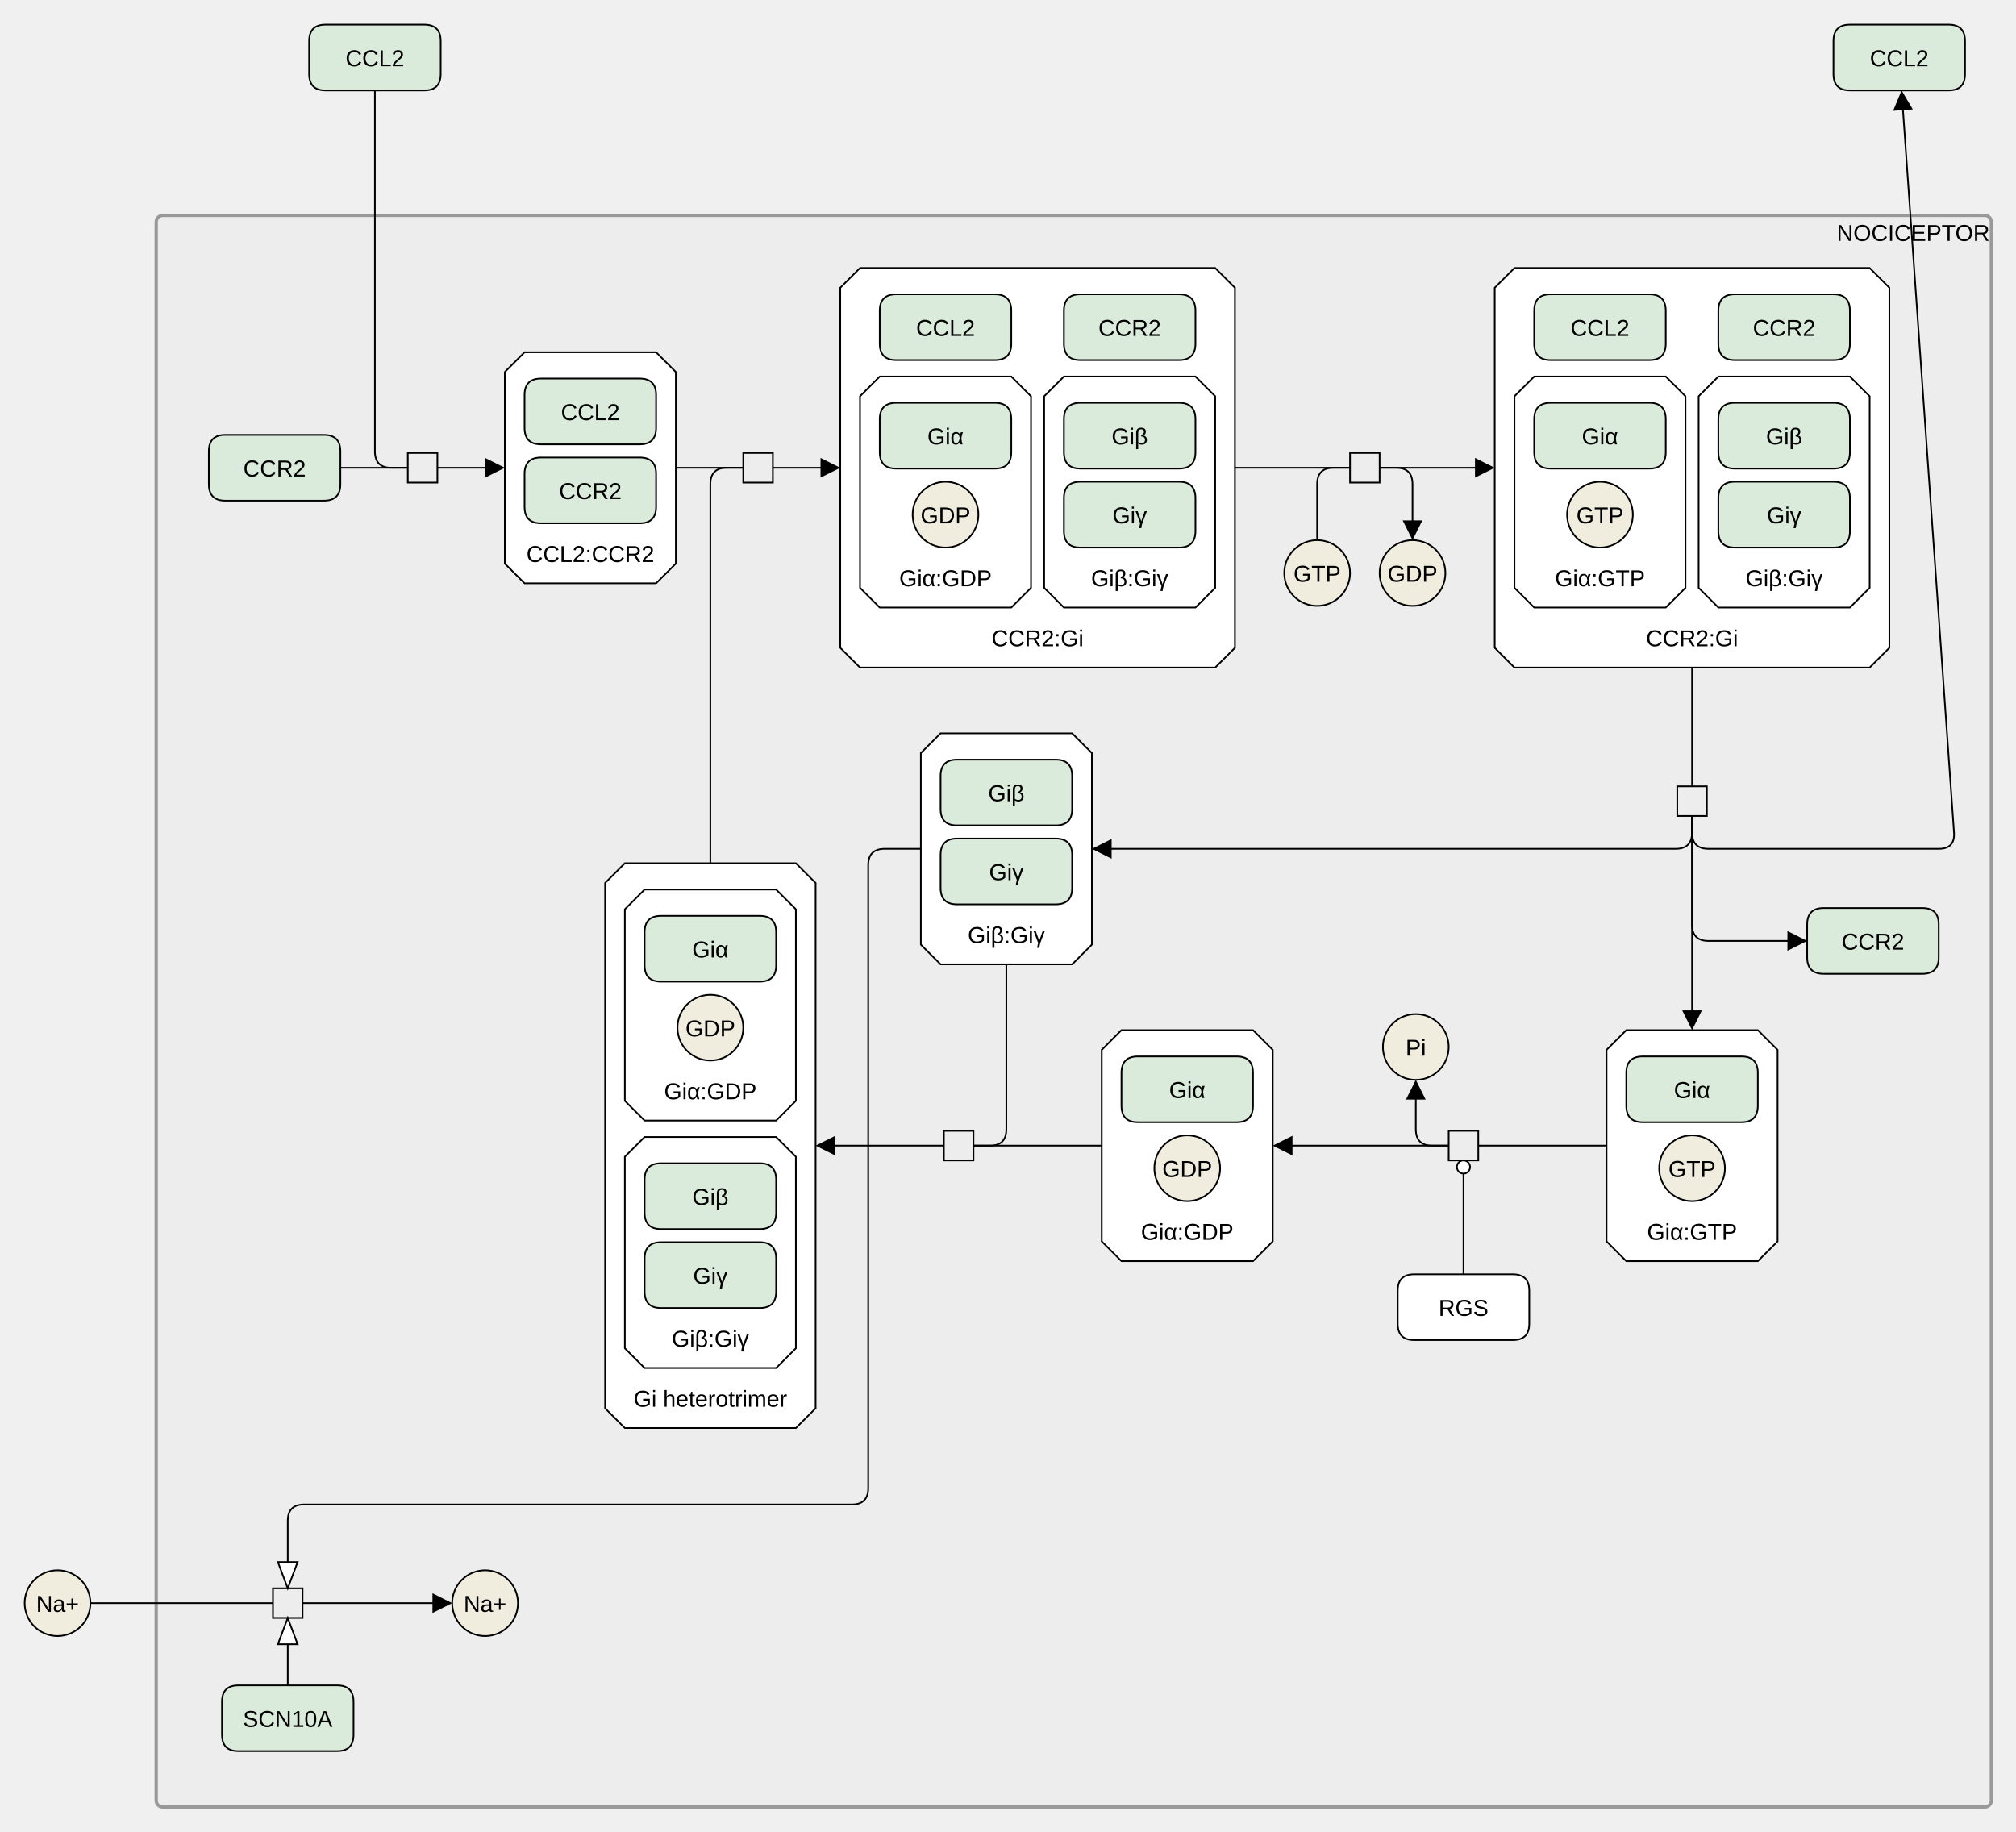
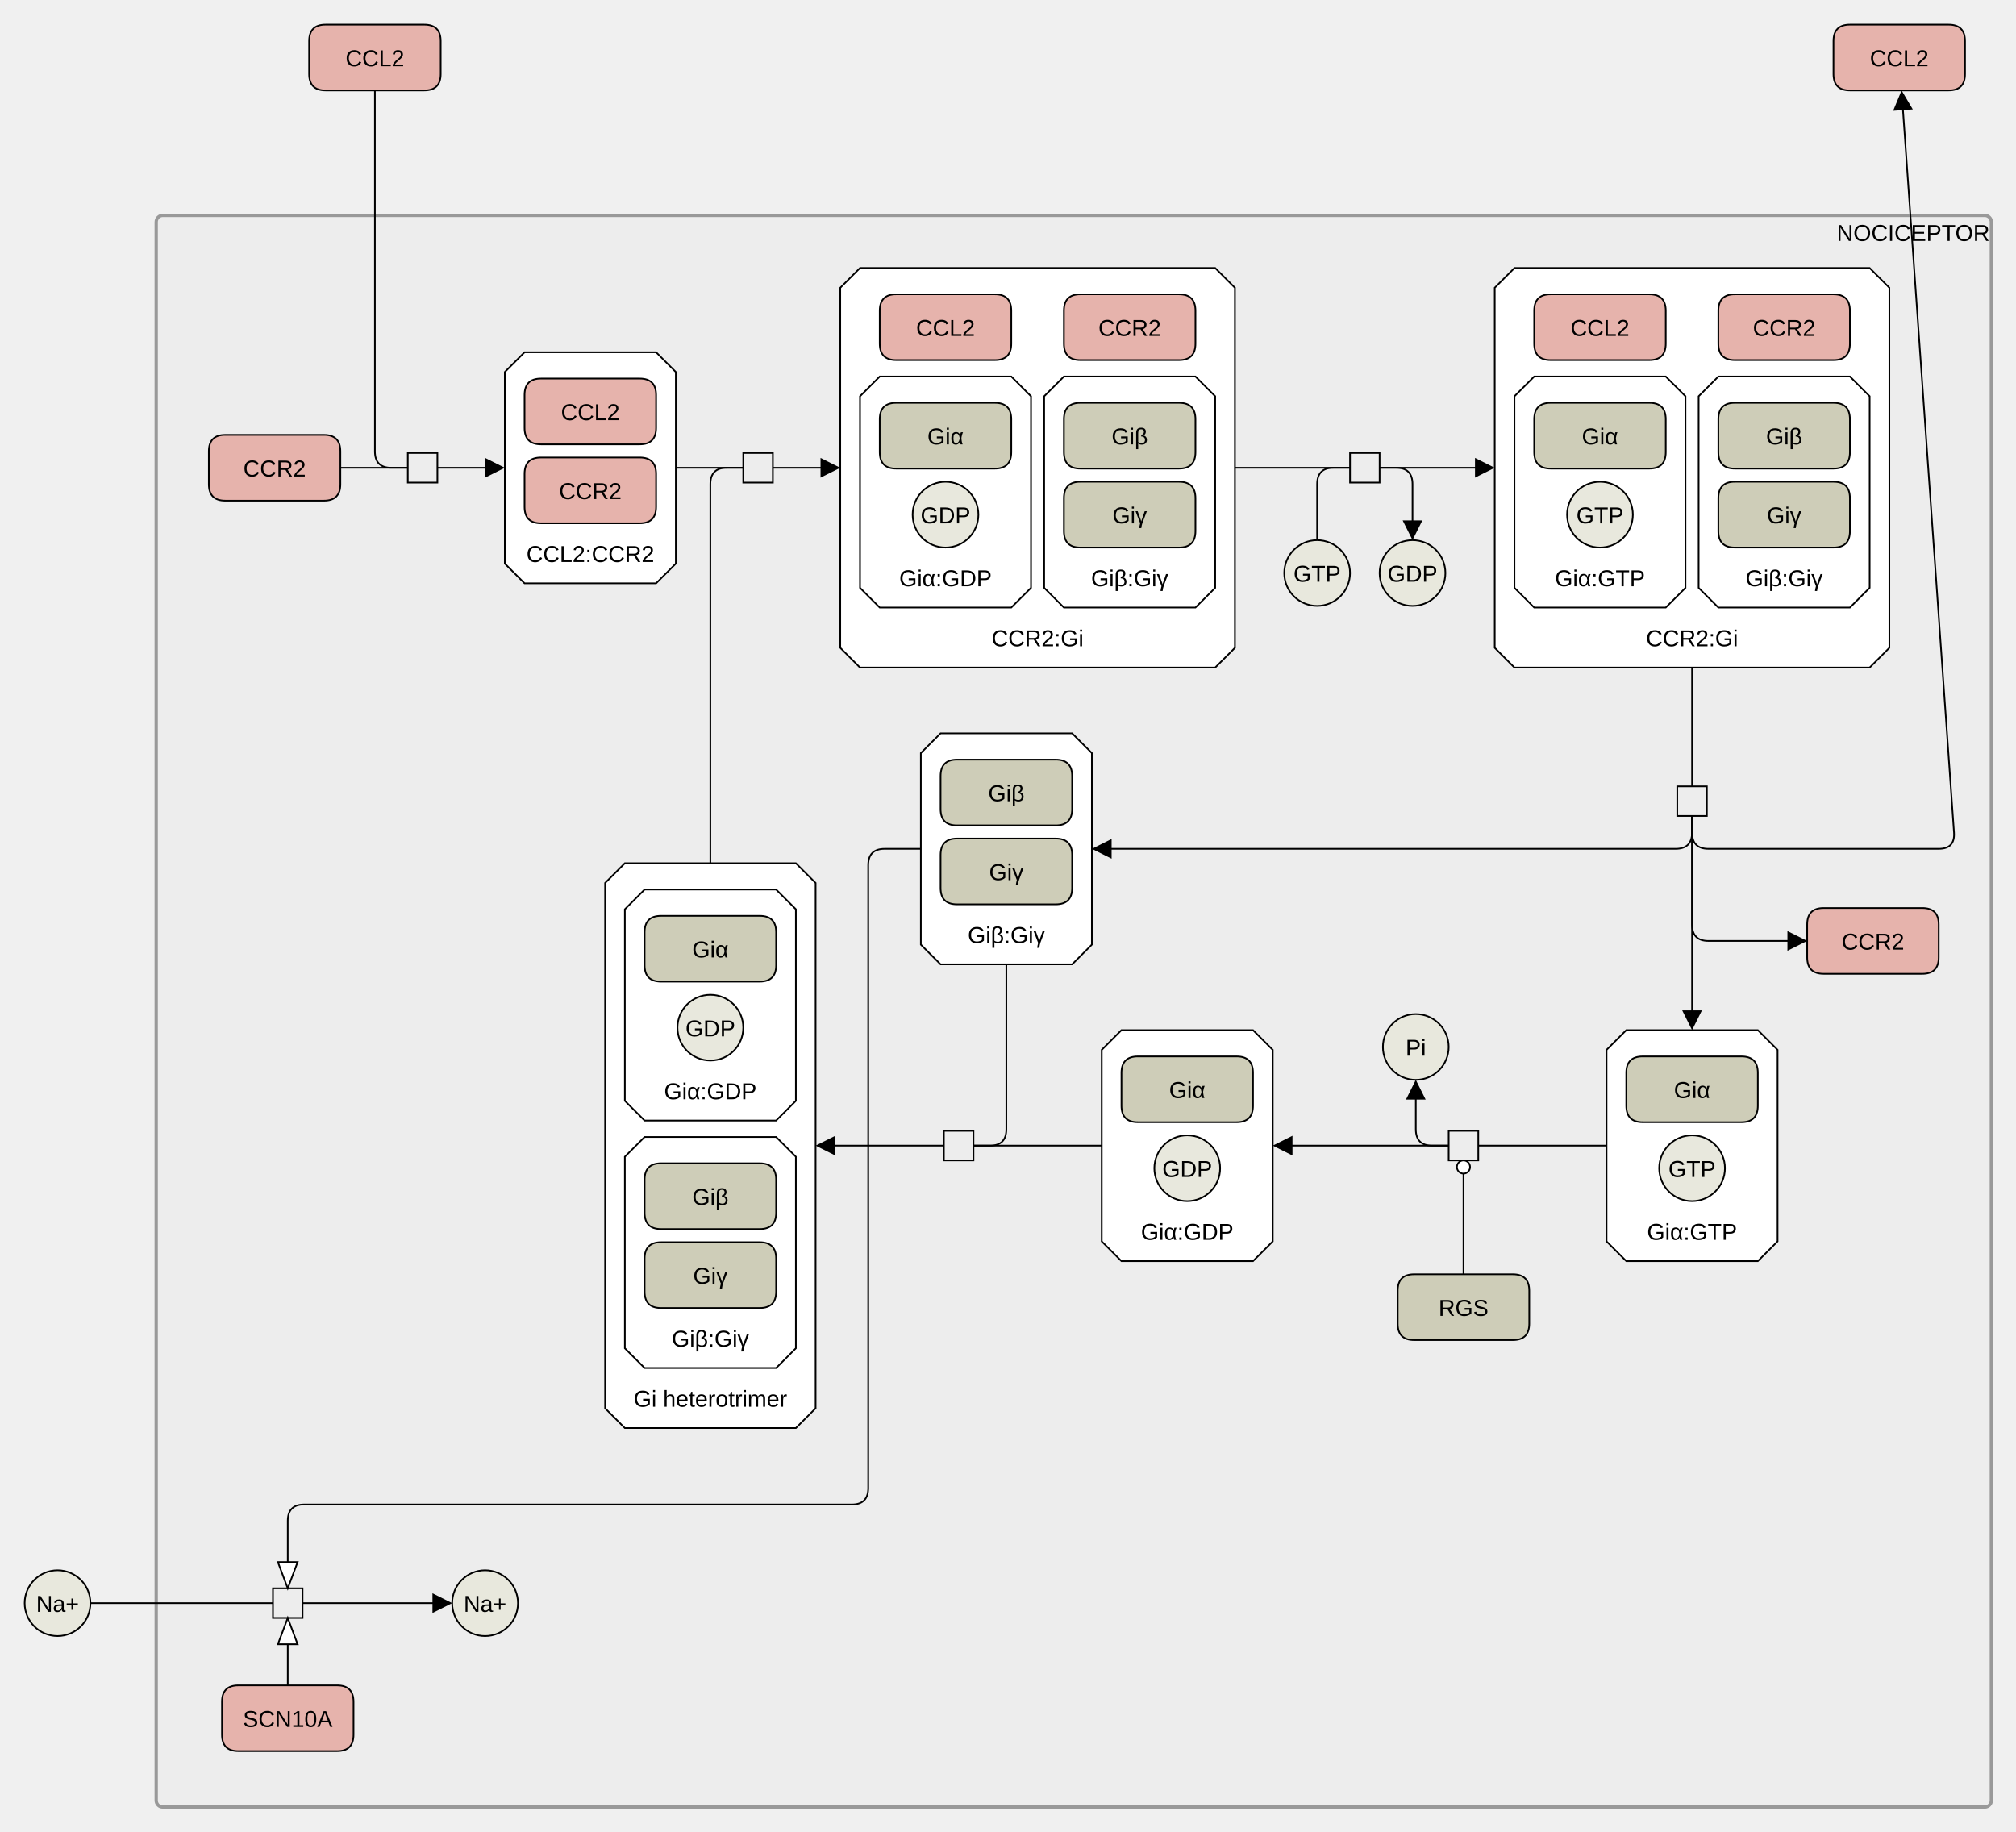
<svg xmlns="http://www.w3.org/2000/svg" width="1226" height="1114" viewBox="0 0 1226 1114" stroke-linecap="butt" stroke-miterlimit="10">
  <g transform="translate(55,-25)">
    <path d="M40 160 C40 157.791 41.791 156 44 156 L1152 156 C1154.209 156 1156 157.791 1156 160 L1156 1120 C1156 1122.209 1154.209 1124 1152 1124 L44 1124 C41.791 1124 40 1122.209 40 1120 Z" fill="#999999" fill-opacity="0.031" stroke="none" />
    <path d="M40 160 C40 157.791 41.791 156 44 156 L1152 156 C1154.209 156 1156 157.791 1156 160 L1156 1120 C1156 1122.209 1154.209 1124 1152 1124 L44 1124 C41.791 1124 40 1122.209 40 1120 Z" fill="none" stroke="#999999" stroke-width="2" />
    <text x="1108.5" y="171.541" text-anchor="middle" font-family="'Dialog', Arial, Helvetica, sans-serif" font-size="14" fill="#000000" stroke="none" xml:space="preserve">NOCICEPTOR</text>
    <path d="M468 188 L684 188 L696 200 L696 419 L684 431 L468 431 L456 419 L456 200 Z" fill="#FFFFFF" stroke="none" />
    <path d="M468 188 L684 188 L696 200 L696 419 L684 431 L468 431 L456 419 L456 200 Z" fill="none" stroke="#000000" />
    <text x="576" y="418.041" text-anchor="middle" font-family="'Dialog', Arial, Helvetica, sans-serif" font-size="14" fill="#000000" stroke="none" xml:space="preserve">CCR2:Gi</text>
-     <path d="M592 214 Q592 204 602 204 L662 204 Q672 204 672 214 L672 234 Q672 244 662 244 L602 244 Q592 244 592 234 Z" fill="#DBEBDB" stroke="none" />
+     <path d="M592 214 Q592 204 602 204 L662 204 Q672 204 672 214 L672 234 Q672 244 662 244 L602 244 Q592 244 592 234 Z" fill="#E6B3AC" stroke="none" />
    <path d="M592 214 Q592 204 602 204 L662 204 Q672 204 672 214 L672 234 Q672 244 662 244 L602 244 Q592 244 592 234 Z" fill="none" stroke="#000000" />
    <text x="632" y="229.291" text-anchor="middle" font-family="'Dialog', Arial, Helvetica, sans-serif" font-size="14" fill="#000000" stroke="none" xml:space="preserve">CCR2</text>
-     <path d="M480 214 Q480 204 490 204 L550 204 Q560 204 560 214 L560 234 Q560 244 550 244 L490 244 Q480 244 480 234 Z" fill="#DBEBDB" stroke="none" />
+     <path d="M480 214 Q480 204 490 204 L550 204 Q560 204 560 214 L560 234 Q560 244 550 244 L490 244 Q480 244 480 234 Z" fill="#E6B3AC" stroke="none" />
    <path d="M480 214 Q480 204 490 204 L550 204 Q560 204 560 214 L560 234 Q560 244 550 244 L490 244 Q480 244 480 234 Z" fill="none" stroke="#000000" />
    <text x="520" y="229.291" text-anchor="middle" font-family="'Dialog', Arial, Helvetica, sans-serif" font-size="14" fill="#000000" stroke="none" xml:space="preserve">CCL2</text>
    <path d="M480 254 L560 254 L572 266 L572 382.5 L560 394.5 L480 394.5 L468 382.5 L468 266 Z" fill="#FFFFFF" stroke="none" />
    <path d="M480 254 L560 254 L572 266 L572 382.5 L560 394.5 L480 394.5 L468 382.5 L468 266 Z" fill="none" stroke="#000000" />
    <text x="520" y="381.541" text-anchor="middle" font-family="'Dialog', Arial, Helvetica, sans-serif" font-size="14" fill="#000000" stroke="none" xml:space="preserve">Giα:GDP</text>
-     <path d="M480 280 Q480 270 490 270 L550 270 Q560 270 560 280 L560 300 Q560 310 550 310 L490 310 Q480 310 480 300 Z" fill="#DBEBDB" stroke="none" />
+     <path d="M480 280 Q480 270 490 270 L550 270 Q560 270 560 280 L560 300 Q560 310 550 310 L490 310 Q480 310 480 300 Z" fill="#CECDB8" stroke="none" />
    <path d="M480 280 Q480 270 490 270 L550 270 Q560 270 560 280 L560 300 Q560 310 550 310 L490 310 Q480 310 480 300 Z" fill="none" stroke="#000000" />
    <text x="520" y="295.291" text-anchor="middle" font-family="'Dialog', Arial, Helvetica, sans-serif" font-size="14" fill="#000000" stroke="none" xml:space="preserve">Giα</text>
-     <path d="M500 338 C500 326.954 508.954 318 520 318 L520 318 C531.046 318 540 326.954 540 338 L540 338 C540 349.046 531.046 358 520 358 L520 358 C508.954 358 500 349.046 500 338 Z" fill="#F0EDDE" stroke="none" />
+     <path d="M500 338 C500 326.954 508.954 318 520 318 L520 318 C531.046 318 540 326.954 540 338 L540 338 C540 349.046 531.046 358 520 358 L520 358 C508.954 358 500 349.046 500 338 Z" fill="#E8E8DD" stroke="none" />
    <path d="M500 338 C500 326.954 508.954 318 520 318 L520 318 C531.046 318 540 326.954 540 338 L540 338 C540 349.046 531.046 358 520 358 L520 358 C508.954 358 500 349.046 500 338 Z" fill="none" stroke="#000000" />
    <text x="520" y="343.291" text-anchor="middle" font-family="'Dialog', Arial, Helvetica, sans-serif" font-size="14" fill="#000000" stroke="none" xml:space="preserve">GDP</text>
    <path d="M592 254 L672 254 L684 266 L684 382.5 L672 394.5 L592 394.5 L580 382.5 L580 266 Z" fill="#FFFFFF" stroke="none" />
    <path d="M592 254 L672 254 L684 266 L684 382.5 L672 394.5 L592 394.5 L580 382.5 L580 266 Z" fill="none" stroke="#000000" />
    <text x="632" y="381.541" text-anchor="middle" font-family="'Dialog', Arial, Helvetica, sans-serif" font-size="14" fill="#000000" stroke="none" xml:space="preserve">Giβ:Giγ</text>
-     <path d="M592 280 Q592 270 602 270 L662 270 Q672 270 672 280 L672 300 Q672 310 662 310 L602 310 Q592 310 592 300 Z" fill="#DBEBDB" stroke="none" />
+     <path d="M592 280 Q592 270 602 270 L662 270 Q672 270 672 280 L672 300 Q672 310 662 310 L602 310 Q592 310 592 300 Z" fill="#CECDB8" stroke="none" />
    <path d="M592 280 Q592 270 602 270 L662 270 Q672 270 672 280 L672 300 Q672 310 662 310 L602 310 Q592 310 592 300 Z" fill="none" stroke="#000000" />
    <text x="632" y="295.291" text-anchor="middle" font-family="'Dialog', Arial, Helvetica, sans-serif" font-size="14" fill="#000000" stroke="none" xml:space="preserve">Giβ</text>
-     <path d="M592 328 Q592 318 602 318 L662 318 Q672 318 672 328 L672 348 Q672 358 662 358 L602 358 Q592 358 592 348 Z" fill="#DBEBDB" stroke="none" />
+     <path d="M592 328 Q592 318 602 318 L662 318 Q672 318 672 328 L672 348 Q672 358 662 358 L602 358 Q592 358 592 348 Z" fill="#CECDB8" stroke="none" />
    <path d="M592 328 Q592 318 602 318 L662 318 Q672 318 672 328 L672 348 Q672 358 662 358 L602 358 Q592 358 592 348 Z" fill="none" stroke="#000000" />
    <text x="632" y="343.291" text-anchor="middle" font-family="'Dialog', Arial, Helvetica, sans-serif" font-size="14" fill="#000000" stroke="none" xml:space="preserve">Giγ</text>
    <path d="M866 188 L1082 188 L1094 200 L1094 419 L1082 431 L866 431 L854 419 L854 200 Z" fill="#FFFFFF" stroke="none" />
    <path d="M866 188 L1082 188 L1094 200 L1094 419 L1082 431 L866 431 L854 419 L854 200 Z" fill="none" stroke="#000000" />
    <text x="974" y="418.041" text-anchor="middle" font-family="'Dialog', Arial, Helvetica, sans-serif" font-size="14" fill="#000000" stroke="none" xml:space="preserve">CCR2:Gi</text>
    <path d="M990 254 L1070 254 L1082 266 L1082 382.5 L1070 394.5 L990 394.5 L978 382.5 L978 266 Z" fill="#FFFFFF" stroke="none" />
    <path d="M990 254 L1070 254 L1082 266 L1082 382.5 L1070 394.5 L990 394.5 L978 382.5 L978 266 Z" fill="none" stroke="#000000" />
    <text x="1030" y="381.541" text-anchor="middle" font-family="'Dialog', Arial, Helvetica, sans-serif" font-size="14" fill="#000000" stroke="none" xml:space="preserve">Giβ:Giγ</text>
-     <path d="M990 280 Q990 270 1000 270 L1060 270 Q1070 270 1070 280 L1070 300 Q1070 310 1060 310 L1000 310 Q990 310 990 300 Z" fill="#DBEBDB" stroke="none" />
+     <path d="M990 280 Q990 270 1000 270 L1060 270 Q1070 270 1070 280 L1070 300 Q1070 310 1060 310 L1000 310 Q990 310 990 300 Z" fill="#CECDB8" stroke="none" />
    <path d="M990 280 Q990 270 1000 270 L1060 270 Q1070 270 1070 280 L1070 300 Q1070 310 1060 310 L1000 310 Q990 310 990 300 Z" fill="none" stroke="#000000" />
    <text x="1030" y="295.291" text-anchor="middle" font-family="'Dialog', Arial, Helvetica, sans-serif" font-size="14" fill="#000000" stroke="none" xml:space="preserve">Giβ</text>
-     <path d="M990 328 Q990 318 1000 318 L1060 318 Q1070 318 1070 328 L1070 348 Q1070 358 1060 358 L1000 358 Q990 358 990 348 Z" fill="#DBEBDB" stroke="none" />
+     <path d="M990 328 Q990 318 1000 318 L1060 318 Q1070 318 1070 328 L1070 348 Q1070 358 1060 358 L1000 358 Q990 358 990 348 Z" fill="#CECDB8" stroke="none" />
    <path d="M990 328 Q990 318 1000 318 L1060 318 Q1070 318 1070 328 L1070 348 Q1070 358 1060 358 L1000 358 Q990 358 990 348 Z" fill="none" stroke="#000000" />
    <text x="1030" y="343.291" text-anchor="middle" font-family="'Dialog', Arial, Helvetica, sans-serif" font-size="14" fill="#000000" stroke="none" xml:space="preserve">Giγ</text>
    <path d="M878 254 L958 254 L970 266 L970 382.5 L958 394.5 L878 394.5 L866 382.5 L866 266 Z" fill="#FFFFFF" stroke="none" />
    <path d="M878 254 L958 254 L970 266 L970 382.5 L958 394.5 L878 394.5 L866 382.5 L866 266 Z" fill="none" stroke="#000000" />
    <text x="918" y="381.541" text-anchor="middle" font-family="'Dialog', Arial, Helvetica, sans-serif" font-size="14" fill="#000000" stroke="none" xml:space="preserve">Giα:GTP</text>
-     <path d="M878 280 Q878 270 888 270 L948 270 Q958 270 958 280 L958 300 Q958 310 948 310 L888 310 Q878 310 878 300 Z" fill="#DBEBDB" stroke="none" />
+     <path d="M878 280 Q878 270 888 270 L948 270 Q958 270 958 280 L958 300 Q958 310 948 310 L888 310 Q878 310 878 300 Z" fill="#CECDB8" stroke="none" />
    <path d="M878 280 Q878 270 888 270 L948 270 Q958 270 958 280 L958 300 Q958 310 948 310 L888 310 Q878 310 878 300 Z" fill="none" stroke="#000000" />
    <text x="918" y="295.291" text-anchor="middle" font-family="'Dialog', Arial, Helvetica, sans-serif" font-size="14" fill="#000000" stroke="none" xml:space="preserve">Giα</text>
-     <path d="M898 338 C898 326.954 906.954 318 918 318 L918 318 C929.046 318 938 326.954 938 338 L938 338 C938 349.046 929.046 358 918 358 L918 358 C906.954 358 898 349.046 898 338 Z" fill="#F0EDDE" stroke="none" />
+     <path d="M898 338 C898 326.954 906.954 318 918 318 L918 318 C929.046 318 938 326.954 938 338 L938 338 C938 349.046 929.046 358 918 358 L918 358 C906.954 358 898 349.046 898 338 Z" fill="#E8E8DD" stroke="none" />
    <path d="M898 338 C898 326.954 906.954 318 918 318 L918 318 C929.046 318 938 326.954 938 338 L938 338 C938 349.046 929.046 358 918 358 L918 358 C906.954 358 898 349.046 898 338 Z" fill="none" stroke="#000000" />
    <text x="918" y="343.291" text-anchor="middle" font-family="'Dialog', Arial, Helvetica, sans-serif" font-size="14" fill="#000000" stroke="none" xml:space="preserve">GTP</text>
-     <path d="M990 214 Q990 204 1000 204 L1060 204 Q1070 204 1070 214 L1070 234 Q1070 244 1060 244 L1000 244 Q990 244 990 234 Z" fill="#DBEBDB" stroke="none" />
+     <path d="M990 214 Q990 204 1000 204 L1060 204 Q1070 204 1070 214 L1070 234 Q1070 244 1060 244 L1000 244 Q990 244 990 234 Z" fill="#E6B3AC" stroke="none" />
    <path d="M990 214 Q990 204 1000 204 L1060 204 Q1070 204 1070 214 L1070 234 Q1070 244 1060 244 L1000 244 Q990 244 990 234 Z" fill="none" stroke="#000000" />
    <text x="1030" y="229.291" text-anchor="middle" font-family="'Dialog', Arial, Helvetica, sans-serif" font-size="14" fill="#000000" stroke="none" xml:space="preserve">CCR2</text>
-     <path d="M878 214 Q878 204 888 204 L948 204 Q958 204 958 214 L958 234 Q958 244 948 244 L888 244 Q878 244 878 234 Z" fill="#DBEBDB" stroke="none" />
+     <path d="M878 214 Q878 204 888 204 L948 204 Q958 204 958 214 L958 234 Q958 244 948 244 L888 244 Q878 244 878 234 Z" fill="#E6B3AC" stroke="none" />
    <path d="M878 214 Q878 204 888 204 L948 204 Q958 204 958 214 L958 234 Q958 244 948 244 L888 244 Q878 244 878 234 Z" fill="none" stroke="#000000" />
    <text x="918" y="229.291" text-anchor="middle" font-family="'Dialog', Arial, Helvetica, sans-serif" font-size="14" fill="#000000" stroke="none" xml:space="preserve">CCL2</text>
    <path d="M325 550 L429 550 L441 562 L441 881.5 L429 893.5 L325 893.5 L313 881.5 L313 562 Z" fill="#FFFFFF" stroke="none" />
    <path d="M325 550 L429 550 L441 562 L441 881.5 L429 893.5 L325 893.5 L313 881.5 L313 562 Z" fill="none" stroke="#000000" />
    <text x="377" y="880.541" text-anchor="middle" font-family="'Dialog', Arial, Helvetica, sans-serif" font-size="14" fill="#000000" stroke="none" xml:space="preserve">Gi heterotrimer</text>
    <path d="M337 566 L417 566 L429 578 L429 694.5 L417 706.5 L337 706.5 L325 694.5 L325 578 Z" fill="#FFFFFF" stroke="none" />
    <path d="M337 566 L417 566 L429 578 L429 694.5 L417 706.5 L337 706.5 L325 694.5 L325 578 Z" fill="none" stroke="#000000" />
    <text x="377" y="693.541" text-anchor="middle" font-family="'Dialog', Arial, Helvetica, sans-serif" font-size="14" fill="#000000" stroke="none" xml:space="preserve">Giα:GDP</text>
-     <path d="M337 592 Q337 582 347 582 L407 582 Q417 582 417 592 L417 612 Q417 622 407 622 L347 622 Q337 622 337 612 Z" fill="#DBEBDB" stroke="none" />
+     <path d="M337 592 Q337 582 347 582 L407 582 Q417 582 417 592 L417 612 Q417 622 407 622 L347 622 Q337 622 337 612 Z" fill="#CECDB8" stroke="none" />
    <path d="M337 592 Q337 582 347 582 L407 582 Q417 582 417 592 L417 612 Q417 622 407 622 L347 622 Q337 622 337 612 Z" fill="none" stroke="#000000" />
    <text x="377" y="607.291" text-anchor="middle" font-family="'Dialog', Arial, Helvetica, sans-serif" font-size="14" fill="#000000" stroke="none" xml:space="preserve">Giα</text>
-     <path d="M357 650 C357 638.954 365.954 630 377 630 L377 630 C388.046 630 397 638.954 397 650 L397 650 C397 661.046 388.046 670 377 670 L377 670 C365.954 670 357 661.046 357 650 Z" fill="#F0EDDE" stroke="none" />
+     <path d="M357 650 C357 638.954 365.954 630 377 630 L377 630 C388.046 630 397 638.954 397 650 L397 650 C397 661.046 388.046 670 377 670 L377 670 C365.954 670 357 661.046 357 650 Z" fill="#E8E8DD" stroke="none" />
    <path d="M357 650 C357 638.954 365.954 630 377 630 L377 630 C388.046 630 397 638.954 397 650 L397 650 C397 661.046 388.046 670 377 670 L377 670 C365.954 670 357 661.046 357 650 Z" fill="none" stroke="#000000" />
    <text x="377" y="655.291" text-anchor="middle" font-family="'Dialog', Arial, Helvetica, sans-serif" font-size="14" fill="#000000" stroke="none" xml:space="preserve">GDP</text>
    <path d="M337 716.5 L417 716.5 L429 728.5 L429 845 L417 857 L337 857 L325 845 L325 728.5 Z" fill="#FFFFFF" stroke="none" />
    <path d="M337 716.5 L417 716.5 L429 728.5 L429 845 L417 857 L337 857 L325 845 L325 728.5 Z" fill="none" stroke="#000000" />
    <text x="377" y="844.041" text-anchor="middle" font-family="'Dialog', Arial, Helvetica, sans-serif" font-size="14" fill="#000000" stroke="none" xml:space="preserve">Giβ:Giγ</text>
-     <path d="M337 742.5 Q337 732.5 347 732.5 L407 732.5 Q417 732.5 417 742.5 L417 762.5 Q417 772.5 407 772.5 L347 772.5 Q337 772.5 337 762.5 Z" fill="#DBEBDB" stroke="none" />
+     <path d="M337 742.5 Q337 732.5 347 732.5 L407 732.5 Q417 732.5 417 742.5 L417 762.5 Q417 772.5 407 772.5 L347 772.5 Q337 772.5 337 762.5 Z" fill="#CECDB8" stroke="none" />
    <path d="M337 742.5 Q337 732.5 347 732.5 L407 732.5 Q417 732.5 417 742.5 L417 762.5 Q417 772.5 407 772.5 L347 772.5 Q337 772.5 337 762.5 Z" fill="none" stroke="#000000" />
    <text x="377" y="757.791" text-anchor="middle" font-family="'Dialog', Arial, Helvetica, sans-serif" font-size="14" fill="#000000" stroke="none" xml:space="preserve">Giβ</text>
-     <path d="M337 790.5 Q337 780.5 347 780.5 L407 780.5 Q417 780.5 417 790.5 L417 810.5 Q417 820.5 407 820.5 L347 820.5 Q337 820.5 337 810.5 Z" fill="#DBEBDB" stroke="none" />
+     <path d="M337 790.5 Q337 780.5 347 780.5 L407 780.5 Q417 780.5 417 790.5 L417 810.5 Q417 820.5 407 820.5 L347 820.5 Q337 820.5 337 810.5 Z" fill="#CECDB8" stroke="none" />
    <path d="M337 790.5 Q337 780.5 347 780.5 L407 780.5 Q417 780.5 417 790.5 L417 810.5 Q417 820.5 407 820.5 L347 820.5 Q337 820.5 337 810.5 Z" fill="none" stroke="#000000" />
    <text x="377" y="805.791" text-anchor="middle" font-family="'Dialog', Arial, Helvetica, sans-serif" font-size="14" fill="#000000" stroke="none" xml:space="preserve">Giγ</text>
    <path d="M264 239.25 L344 239.25 L356 251.25 L356 367.75 L344 379.75 L264 379.75 L252 367.75 L252 251.25 Z" fill="#FFFFFF" stroke="none" />
    <path d="M264 239.25 L344 239.25 L356 251.25 L356 367.75 L344 379.75 L264 379.75 L252 367.75 L252 251.25 Z" fill="none" stroke="#000000" />
    <text x="304" y="366.791" text-anchor="middle" font-family="'Dialog', Arial, Helvetica, sans-serif" font-size="14" fill="#000000" stroke="none" xml:space="preserve">CCL2:CCR2</text>
-     <path d="M264 313.25 Q264 303.25 274 303.25 L334 303.25 Q344 303.25 344 313.25 L344 333.25 Q344 343.25 334 343.25 L274 343.25 Q264 343.25 264 333.25 Z" fill="#DBEBDB" stroke="none" />
+     <path d="M264 313.25 Q264 303.25 274 303.25 L334 303.25 Q344 303.25 344 313.25 L344 333.25 Q344 343.25 334 343.25 L274 343.25 Q264 343.25 264 333.25 Z" fill="#E6B3AC" stroke="none" />
    <path d="M264 313.25 Q264 303.25 274 303.25 L334 303.25 Q344 303.25 344 313.25 L344 333.25 Q344 343.25 334 343.25 L274 343.25 Q264 343.25 264 333.25 Z" fill="none" stroke="#000000" />
    <text x="304" y="328.541" text-anchor="middle" font-family="'Dialog', Arial, Helvetica, sans-serif" font-size="14" fill="#000000" stroke="none" xml:space="preserve">CCR2</text>
-     <path d="M264 265.25 Q264 255.25 274 255.25 L334 255.25 Q344 255.25 344 265.25 L344 285.25 Q344 295.25 334 295.25 L274 295.25 Q264 295.25 264 285.25 Z" fill="#DBEBDB" stroke="none" />
+     <path d="M264 265.25 Q264 255.25 274 255.25 L334 255.25 Q344 255.25 344 265.25 L344 285.25 Q344 295.25 334 295.25 L274 295.25 Q264 295.25 264 285.25 Z" fill="#E6B3AC" stroke="none" />
    <path d="M264 265.25 Q264 255.25 274 255.25 L334 255.25 Q344 255.25 344 265.25 L344 285.25 Q344 295.25 334 295.25 L274 295.25 Q264 295.25 264 285.25 Z" fill="none" stroke="#000000" />
    <text x="304" y="280.541" text-anchor="middle" font-family="'Dialog', Arial, Helvetica, sans-serif" font-size="14" fill="#000000" stroke="none" xml:space="preserve">CCL2</text>
    <path d="M517 471 L597 471 L609 483 L609 599.5 L597 611.5 L517 611.5 L505 599.5 L505 483 Z" fill="#FFFFFF" stroke="none" />
    <path d="M517 471 L597 471 L609 483 L609 599.5 L597 611.5 L517 611.5 L505 599.5 L505 483 Z" fill="none" stroke="#000000" />
    <text x="557" y="598.541" text-anchor="middle" font-family="'Dialog', Arial, Helvetica, sans-serif" font-size="14" fill="#000000" stroke="none" xml:space="preserve">Giβ:Giγ</text>
-     <path d="M517 497 Q517 487 527 487 L587 487 Q597 487 597 497 L597 517 Q597 527 587 527 L527 527 Q517 527 517 517 Z" fill="#DBEBDB" stroke="none" />
+     <path d="M517 497 Q517 487 527 487 L587 487 Q597 487 597 497 L597 517 Q597 527 587 527 L527 527 Q517 527 517 517 Z" fill="#CECDB8" stroke="none" />
    <path d="M517 497 Q517 487 527 487 L587 487 Q597 487 597 497 L597 517 Q597 527 587 527 L527 527 Q517 527 517 517 Z" fill="none" stroke="#000000" />
    <text x="557" y="512.291" text-anchor="middle" font-family="'Dialog', Arial, Helvetica, sans-serif" font-size="14" fill="#000000" stroke="none" xml:space="preserve">Giβ</text>
-     <path d="M517 545 Q517 535 527 535 L587 535 Q597 535 597 545 L597 565 Q597 575 587 575 L527 575 Q517 575 517 565 Z" fill="#DBEBDB" stroke="none" />
+     <path d="M517 545 Q517 535 527 535 L587 535 Q597 535 597 545 L597 565 Q597 575 587 575 L527 575 Q517 575 517 565 Z" fill="#CECDB8" stroke="none" />
    <path d="M517 545 Q517 535 527 535 L587 535 Q597 535 597 545 L597 565 Q597 575 587 575 L527 575 Q517 575 517 565 Z" fill="none" stroke="#000000" />
    <text x="557" y="560.291" text-anchor="middle" font-family="'Dialog', Arial, Helvetica, sans-serif" font-size="14" fill="#000000" stroke="none" xml:space="preserve">Giγ</text>
-     <path d="M72 299.5 Q72 289.5 82 289.5 L142 289.5 Q152 289.5 152 299.5 L152 319.5 Q152 329.5 142 329.5 L82 329.5 Q72 329.5 72 319.5 Z" fill="#DBEBDB" stroke="none" />
+     <path d="M72 299.5 Q72 289.5 82 289.5 L142 289.5 Q152 289.5 152 299.5 L152 319.5 Q152 329.5 142 329.5 L82 329.5 Q72 329.5 72 319.5 Z" fill="#E6B3AC" stroke="none" />
    <path d="M72 299.5 Q72 289.5 82 289.5 L142 289.5 Q152 289.5 152 299.5 L152 319.5 Q152 329.5 142 329.5 L82 329.5 Q72 329.5 72 319.5 Z" fill="none" stroke="#000000" />
    <text x="112" y="314.791" text-anchor="middle" font-family="'Dialog', Arial, Helvetica, sans-serif" font-size="14" fill="#000000" stroke="none" xml:space="preserve">CCR2</text>
-     <path d="M726 373.5 C726 362.454 734.954 353.5 746 353.5 L746 353.5 C757.046 353.5 766 362.454 766 373.5 L766 373.5 C766 384.546 757.046 393.5 746 393.5 L746 393.5 C734.954 393.5 726 384.546 726 373.5 Z" fill="#F0EDDE" stroke="none" />
+     <path d="M726 373.5 C726 362.454 734.954 353.5 746 353.5 L746 353.5 C757.046 353.5 766 362.454 766 373.5 L766 373.5 C766 384.546 757.046 393.5 746 393.5 L746 393.5 C734.954 393.5 726 384.546 726 373.5 Z" fill="#E8E8DD" stroke="none" />
    <path d="M726 373.5 C726 362.454 734.954 353.5 746 353.5 L746 353.5 C757.046 353.5 766 362.454 766 373.5 L766 373.5 C766 384.546 757.046 393.5 746 393.5 L746 393.5 C734.954 393.5 726 384.546 726 373.5 Z" fill="none" stroke="#000000" />
    <text x="746" y="378.791" text-anchor="middle" font-family="'Dialog', Arial, Helvetica, sans-serif" font-size="14" fill="#000000" stroke="none" xml:space="preserve">GTP</text>
-     <path d="M784 373.5 C784 362.454 792.954 353.5 804 353.5 L804 353.5 C815.046 353.5 824 362.454 824 373.5 L824 373.5 C824 384.546 815.046 393.5 804 393.5 L804 393.5 C792.954 393.5 784 384.546 784 373.5 Z" fill="#F0EDDE" stroke="none" />
+     <path d="M784 373.5 C784 362.454 792.954 353.5 804 353.5 L804 353.5 C815.046 353.5 824 362.454 824 373.5 L824 373.5 C824 384.546 815.046 393.5 804 393.5 L804 393.5 C792.954 393.5 784 384.546 784 373.5 Z" fill="#E8E8DD" stroke="none" />
    <path d="M784 373.5 C784 362.454 792.954 353.5 804 353.5 L804 353.5 C815.046 353.5 824 362.454 824 373.5 L824 373.5 C824 384.546 815.046 393.5 804 393.5 L804 393.5 C792.954 393.5 784 384.546 784 373.5 Z" fill="none" stroke="#000000" />
    <text x="804" y="378.791" text-anchor="middle" font-family="'Dialog', Arial, Helvetica, sans-serif" font-size="14" fill="#000000" stroke="none" xml:space="preserve">GDP</text>
-     <path d="M786 661.75 C786 650.704 794.954 641.75 806 641.75 L806 641.75 C817.046 641.75 826 650.704 826 661.75 L826 661.75 C826 672.796 817.046 681.75 806 681.75 L806 681.75 C794.954 681.75 786 672.796 786 661.75 Z" fill="#F0EDDE" stroke="none" />
+     <path d="M786 661.75 C786 650.704 794.954 641.75 806 641.75 L806 641.75 C817.046 641.75 826 650.704 826 661.75 L826 661.75 C826 672.796 817.046 681.75 806 681.75 L806 681.75 C794.954 681.75 786 672.796 786 661.75 Z" fill="#E8E8DD" stroke="none" />
    <path d="M786 661.75 C786 650.704 794.954 641.75 806 641.75 L806 641.75 C817.046 641.75 826 650.704 826 661.75 L826 661.75 C826 672.796 817.046 681.75 806 681.75 L806 681.75 C794.954 681.75 786 672.796 786 661.75 Z" fill="none" stroke="#000000" />
    <text x="806" y="667.041" text-anchor="middle" font-family="'Dialog', Arial, Helvetica, sans-serif" font-size="14" fill="#000000" stroke="none" xml:space="preserve">Pi</text>
-     <path d="M795 810 Q795 800 805 800 L865 800 Q875 800 875 810 L875 830 Q875 840 865 840 L805 840 Q795 840 795 830 Z" fill="#FFFFFF" stroke="none" />
+     <path d="M795 810 Q795 800 805 800 L865 800 Q875 800 875 810 L875 830 Q875 840 865 840 L805 840 Q795 840 795 830 Z" fill="#CECDB8" stroke="none" />
    <path d="M795 810 Q795 800 805 800 L865 800 Q875 800 875 810 L875 830 Q875 840 865 840 L805 840 Q795 840 795 830 Z" fill="none" stroke="#000000" />
    <text x="835" y="825.291" text-anchor="middle" font-family="'Dialog', Arial, Helvetica, sans-serif" font-size="14" fill="#000000" stroke="none" xml:space="preserve">RGS</text>
    <path d="M627 651.5 L707 651.5 L719 663.5 L719 780 L707 792 L627 792 L615 780 L615 663.5 Z" fill="#FFFFFF" stroke="none" />
    <path d="M627 651.5 L707 651.5 L719 663.5 L719 780 L707 792 L627 792 L615 780 L615 663.5 Z" fill="none" stroke="#000000" />
    <text x="667" y="779.041" text-anchor="middle" font-family="'Dialog', Arial, Helvetica, sans-serif" font-size="14" fill="#000000" stroke="none" xml:space="preserve">Giα:GDP</text>
-     <path d="M627 677.5 Q627 667.5 637 667.5 L697 667.5 Q707 667.5 707 677.5 L707 697.5 Q707 707.5 697 707.5 L637 707.5 Q627 707.5 627 697.5 Z" fill="#DBEBDB" stroke="none" />
+     <path d="M627 677.5 Q627 667.5 637 667.5 L697 667.5 Q707 667.5 707 677.5 L707 697.5 Q707 707.5 697 707.5 L637 707.5 Q627 707.5 627 697.5 Z" fill="#CECDB8" stroke="none" />
    <path d="M627 677.5 Q627 667.5 637 667.5 L697 667.5 Q707 667.5 707 677.5 L707 697.5 Q707 707.5 697 707.5 L637 707.5 Q627 707.5 627 697.5 Z" fill="none" stroke="#000000" />
    <text x="667" y="692.791" text-anchor="middle" font-family="'Dialog', Arial, Helvetica, sans-serif" font-size="14" fill="#000000" stroke="none" xml:space="preserve">Giα</text>
-     <path d="M647 735.5 C647 724.454 655.954 715.5 667 715.5 L667 715.5 C678.046 715.5 687 724.454 687 735.5 L687 735.5 C687 746.546 678.046 755.5 667 755.5 L667 755.5 C655.954 755.5 647 746.546 647 735.5 Z" fill="#F0EDDE" stroke="none" />
+     <path d="M647 735.5 C647 724.454 655.954 715.5 667 715.5 L667 715.5 C678.046 715.5 687 724.454 687 735.5 L687 735.5 C687 746.546 678.046 755.5 667 755.5 L667 755.5 C655.954 755.5 647 746.546 647 735.5 Z" fill="#E8E8DD" stroke="none" />
    <path d="M647 735.5 C647 724.454 655.954 715.5 667 715.5 L667 715.5 C678.046 715.5 687 724.454 687 735.5 L687 735.5 C687 746.546 678.046 755.5 667 755.5 L667 755.5 C655.954 755.5 647 746.546 647 735.5 Z" fill="none" stroke="#000000" />
    <text x="667" y="740.791" text-anchor="middle" font-family="'Dialog', Arial, Helvetica, sans-serif" font-size="14" fill="#000000" stroke="none" xml:space="preserve">GDP</text>
    <path d="M934 651.5 L1014 651.5 L1026 663.5 L1026 780 L1014 792 L934 792 L922 780 L922 663.5 Z" fill="#FFFFFF" stroke="none" />
    <path d="M934 651.5 L1014 651.5 L1026 663.5 L1026 780 L1014 792 L934 792 L922 780 L922 663.5 Z" fill="none" stroke="#000000" />
    <text x="974" y="779.041" text-anchor="middle" font-family="'Dialog', Arial, Helvetica, sans-serif" font-size="14" fill="#000000" stroke="none" xml:space="preserve">Giα:GTP</text>
-     <path d="M934 677.5 Q934 667.5 944 667.5 L1004 667.5 Q1014 667.5 1014 677.5 L1014 697.5 Q1014 707.5 1004 707.5 L944 707.5 Q934 707.5 934 697.5 Z" fill="#DBEBDB" stroke="none" />
+     <path d="M934 677.5 Q934 667.5 944 667.5 L1004 667.5 Q1014 667.5 1014 677.5 L1014 697.5 Q1014 707.5 1004 707.5 L944 707.5 Q934 707.5 934 697.5 Z" fill="#CECDB8" stroke="none" />
    <path d="M934 677.5 Q934 667.5 944 667.5 L1004 667.5 Q1014 667.5 1014 677.5 L1014 697.5 Q1014 707.5 1004 707.5 L944 707.5 Q934 707.5 934 697.5 Z" fill="none" stroke="#000000" />
    <text x="974" y="692.791" text-anchor="middle" font-family="'Dialog', Arial, Helvetica, sans-serif" font-size="14" fill="#000000" stroke="none" xml:space="preserve">Giα</text>
-     <path d="M954 735.5 C954 724.454 962.954 715.5 974 715.5 L974 715.5 C985.046 715.5 994 724.454 994 735.5 L994 735.5 C994 746.546 985.046 755.5 974 755.5 L974 755.5 C962.954 755.5 954 746.546 954 735.5 Z" fill="#F0EDDE" stroke="none" />
+     <path d="M954 735.5 C954 724.454 962.954 715.5 974 715.5 L974 715.5 C985.046 715.5 994 724.454 994 735.5 L994 735.5 C994 746.546 985.046 755.5 974 755.5 L974 755.5 C962.954 755.5 954 746.546 954 735.5 Z" fill="#E8E8DD" stroke="none" />
    <path d="M954 735.5 C954 724.454 962.954 715.5 974 715.5 L974 715.5 C985.046 715.5 994 724.454 994 735.5 L994 735.5 C994 746.546 985.046 755.5 974 755.5 L974 755.5 C962.954 755.5 954 746.546 954 735.5 Z" fill="none" stroke="#000000" />
    <text x="974" y="740.791" text-anchor="middle" font-family="'Dialog', Arial, Helvetica, sans-serif" font-size="14" fill="#000000" stroke="none" xml:space="preserve">GTP</text>
-     <path d="M1044 587.25 Q1044 577.25 1054 577.25 L1114 577.25 Q1124 577.25 1124 587.25 L1124 607.25 Q1124 617.25 1114 617.25 L1054 617.25 Q1044 617.25 1044 607.25 Z" fill="#DBEBDB" stroke="none" />
+     <path d="M1044 587.25 Q1044 577.25 1054 577.25 L1114 577.25 Q1124 577.25 1124 587.25 L1124 607.25 Q1124 617.25 1114 617.25 L1054 617.25 Q1044 617.25 1044 607.25 Z" fill="#E6B3AC" stroke="none" />
    <path d="M1044 587.25 Q1044 577.25 1054 577.25 L1114 577.25 Q1124 577.25 1124 587.25 L1124 607.25 Q1124 617.25 1114 617.25 L1054 617.25 Q1044 617.25 1044 607.25 Z" fill="none" stroke="#000000" />
    <text x="1084" y="602.541" text-anchor="middle" font-family="'Dialog', Arial, Helvetica, sans-serif" font-size="14" fill="#000000" stroke="none" xml:space="preserve">CCR2</text>
    <path d="M397 300.5 L415 300.5 L415 318.5 L397 318.5 Z" fill="none" stroke="#000000" />
    <path d="M766 300.5 L784 300.5 L784 318.5 L766 318.5 Z" fill="none" stroke="#000000" />
    <path d="M193 300.5 L211 300.5 L211 318.5 L193 318.5 Z" fill="none" stroke="#000000" />
    <path d="M965 503.25 L983 503.25 L983 521.25 L965 521.25 Z" fill="none" stroke="#000000" />
    <path d="M826 712.75 L844 712.75 L844 730.75 L826 730.75 Z" fill="none" stroke="#000000" />
    <path d="M519 712.75 L537 712.75 L537 730.75 L519 730.75 Z" fill="none" stroke="#000000" />
    <path d="M111 991 L129 991 L129 1009 L111 1009 Z" fill="none" stroke="#000000" />
-     <path d="M220 1000 C220 988.954 228.954 980 240 980 L240 980 C251.046 980 260 988.954 260 1000 L260 1000 C260 1011.046 251.046 1020 240 1020 L240 1020 C228.954 1020 220 1011.046 220 1000 Z" fill="#F0EDDE" stroke="none" />
+     <path d="M220 1000 C220 988.954 228.954 980 240 980 L240 980 C251.046 980 260 988.954 260 1000 L260 1000 C260 1011.046 251.046 1020 240 1020 L240 1020 C228.954 1020 220 1011.046 220 1000 Z" fill="#E8E8DD" stroke="none" />
    <path d="M220 1000 C220 988.954 228.954 980 240 980 L240 980 C251.046 980 260 988.954 260 1000 L260 1000 C260 1011.046 251.046 1020 240 1020 L240 1020 C228.954 1020 220 1011.046 220 1000 Z" fill="none" stroke="#000000" />
    <text x="240" y="1005.291" text-anchor="middle" font-family="'Dialog', Arial, Helvetica, sans-serif" font-size="14" fill="#000000" stroke="none" xml:space="preserve">Na+</text>
-     <path d="M80 1060 Q80 1050 90 1050 L150 1050 Q160 1050 160 1060 L160 1080 Q160 1090 150 1090 L90 1090 Q80 1090 80 1080 Z" fill="#DBEBDB" stroke="none" />
+     <path d="M80 1060 Q80 1050 90 1050 L150 1050 Q160 1050 160 1060 L160 1080 Q160 1090 150 1090 L90 1090 Q80 1090 80 1080 Z" fill="#E6B3AC" stroke="none" />
    <path d="M80 1060 Q80 1050 90 1050 L150 1050 Q160 1050 160 1060 L160 1080 Q160 1090 150 1090 L90 1090 Q80 1090 80 1080 Z" fill="none" stroke="#000000" />
    <text x="120" y="1075.291" text-anchor="middle" font-family="'Dialog', Arial, Helvetica, sans-serif" font-size="14" fill="#000000" stroke="none" xml:space="preserve">SCN10A</text>
-     <path d="M133 50 Q133 40 143 40 L203 40 Q213 40 213 50 L213 70 Q213 80 203 80 L143 80 Q133 80 133 70 Z" fill="#DBEBDB" stroke="none" />
+     <path d="M133 50 Q133 40 143 40 L203 40 Q213 40 213 50 L213 70 Q213 80 203 80 L143 80 Q133 80 133 70 Z" fill="#E6B3AC" stroke="none" />
    <path d="M133 50 Q133 40 143 40 L203 40 Q213 40 213 50 L213 70 Q213 80 203 80 L143 80 Q133 80 133 70 Z" fill="none" stroke="#000000" />
    <text x="173" y="65.291" text-anchor="middle" font-family="'Dialog', Arial, Helvetica, sans-serif" font-size="14" fill="#000000" stroke="none" xml:space="preserve">CCL2</text>
-     <path d="M1060 50 Q1060 40 1070 40 L1130 40 Q1140 40 1140 50 L1140 70 Q1140 80 1130 80 L1070 80 Q1060 80 1060 70 Z" fill="#DBEBDB" stroke="none" />
+     <path d="M1060 50 Q1060 40 1070 40 L1130 40 Q1140 40 1140 50 L1140 70 Q1140 80 1130 80 L1070 80 Q1060 80 1060 70 Z" fill="#E6B3AC" stroke="none" />
    <path d="M1060 50 Q1060 40 1070 40 L1130 40 Q1140 40 1140 50 L1140 70 Q1140 80 1130 80 L1070 80 Q1060 80 1060 70 Z" fill="none" stroke="#000000" />
    <text x="1100" y="65.291" text-anchor="middle" font-family="'Dialog', Arial, Helvetica, sans-serif" font-size="14" fill="#000000" stroke="none" xml:space="preserve">CCL2</text>
    <path d="M356 309.5 L397 309.5" fill="none" stroke="#000000" />
    <path d="M415 309.5 L445 309.5" fill="none" stroke="#000000" />
    <path d="M456 309.5 L444 315.5 L444 303.5 Z" fill="#000000" stroke="none" />
    <path d="M377 550 L377 319.5 Q377 309.5 387 309.5 L397 309.5" fill="none" stroke="#000000" />
    <path d="M696 309.5 L766 309.5" fill="none" stroke="#000000" />
    <path d="M784 309.5 L843 309.5" fill="none" stroke="#000000" />
    <path d="M854 309.5 L842 315.5 L842 303.5 Z" fill="#000000" stroke="none" />
    <path d="M746 353.5 L746 319.5 Q746 309.5 756 309.5 L766 309.5" fill="none" stroke="#000000" />
    <path d="M784 309.5 L794 309.5 Q804 309.5 804 319.5 L804 342.5" fill="none" stroke="#000000" />
    <path d="M804 353.5 L798 341.5 L810 341.5 Z" fill="#000000" stroke="none" />
    <path d="M152 309.5 L193 309.5" fill="none" stroke="#000000" />
    <path d="M211 309.5 L241 309.5" fill="none" stroke="#000000" />
    <path d="M252 309.5 L240 315.5 L240 303.5 Z" fill="#000000" stroke="none" />
    <path d="M173 80 L173 299.5 Q173 309.5 183 309.5 L193 309.5" fill="none" stroke="#000000" />
    <path d="M974 431 L974 503.25" fill="none" stroke="#000000" />
    <path d="M974 521.25 L974 640.5" fill="none" stroke="#000000" />
    <path d="M974 651.5 L968 639.5 L980 639.5 Z" fill="#000000" stroke="none" />
    <path d="M974 521.25 L974 531.25 Q974 541.25 984 541.25 L1124 541.25 Q1134 541.25 1133.295 531.275 L1102.188 90.973" fill="none" stroke="#000000" />
    <path d="M1101.413 80 L1108.244 91.547 L1096.274 92.393 Z" fill="#000000" stroke="none" />
    <path d="M974 521.25 L974 587.25 Q974 597.25 984 597.25 L1033 597.25" fill="none" stroke="#000000" />
    <path d="M1044 597.25 L1032 603.25 L1032 591.25 Z" fill="#000000" stroke="none" />
    <path d="M974 521.25 L974 531.25 Q974 541.25 964 541.25 L620 541.25" fill="none" stroke="#000000" />
    <path d="M609 541.25 L621 535.25 L621 547.25 Z" fill="#000000" stroke="none" />
    <path d="M922 721.75 L844 721.75" fill="none" stroke="#000000" />
    <path d="M826 721.75 L730 721.75" fill="none" stroke="#000000" />
    <path d="M719 721.75 L731 715.75 L731 727.75 Z" fill="#000000" stroke="none" />
    <path d="M826 721.75 L816 721.75 Q806 721.75 806 711.75 L806 692.75" fill="none" stroke="#000000" />
    <path d="M806 681.75 L812 693.75 L800 693.75 Z" fill="#000000" stroke="none" />
    <path d="M835 800 L835 738.75" fill="none" stroke="#000000" />
    <circle cx="835" cy="734.75" r="4" fill="white" stroke="#000000" />
    <path d="M615 721.75 L537 721.75" fill="none" stroke="#000000" />
    <path d="M519 721.75 L452 721.75" fill="none" stroke="#000000" />
    <path d="M441 721.75 L453 715.75 L453 727.75 Z" fill="#000000" stroke="none" />
    <path d="M557 611.5 L557 711.75 Q557 721.75 547 721.75 L537 721.75" fill="none" stroke="#000000" />
-     <path d="M-40 1000 C-40 988.954 -31.046 980 -20 980 L-20 980 C-8.954 980 0 988.954 0 1000 L0 1000 C0 1011.046 -8.954 1020 -20 1020 L-20 1020 C-31.046 1020 -40 1011.046 -40 1000 Z" fill="#F0EDDE" stroke="none" />
+     <path d="M-40 1000 C-40 988.954 -31.046 980 -20 980 L-20 980 C-8.954 980 0 988.954 0 1000 L0 1000 C0 1011.046 -8.954 1020 -20 1020 L-20 1020 C-31.046 1020 -40 1011.046 -40 1000 Z" fill="#E8E8DD" stroke="none" />
    <path d="M-40 1000 C-40 988.954 -31.046 980 -20 980 L-20 980 C-8.954 980 0 988.954 0 1000 L0 1000 C0 1011.046 -8.954 1020 -20 1020 L-20 1020 C-31.046 1020 -40 1011.046 -40 1000 Z" fill="none" stroke="#000000" />
    <text x="-20" y="1005.291" text-anchor="middle" font-family="'Dialog', Arial, Helvetica, sans-serif" font-size="14" fill="#000000" stroke="none" xml:space="preserve">Na+</text>
    <path d="M0 1000 L111 1000" fill="none" stroke="#000000" />
    <path d="M129 1000 L209 1000" fill="none" stroke="#000000" />
    <path d="M220 1000 L208 1006 L208 994 Z" fill="#000000" stroke="none" />
    <path d="M120 1050 L120 1024" fill="none" stroke="#000000" />
    <path d="M120 1009 L126 1025 L114 1025 Z" fill="white" stroke="#000000" />
    <path d="M505 541.25 L483 541.25 Q473 541.25 473 551.25 L473 930 Q473 940 463 940 L130 940 Q120 940 120 950 L120 976" fill="none" stroke="#000000" />
    <path d="M120 991 L114 975 L126 975 Z" fill="white" stroke="#000000" />
  </g>
</svg>
